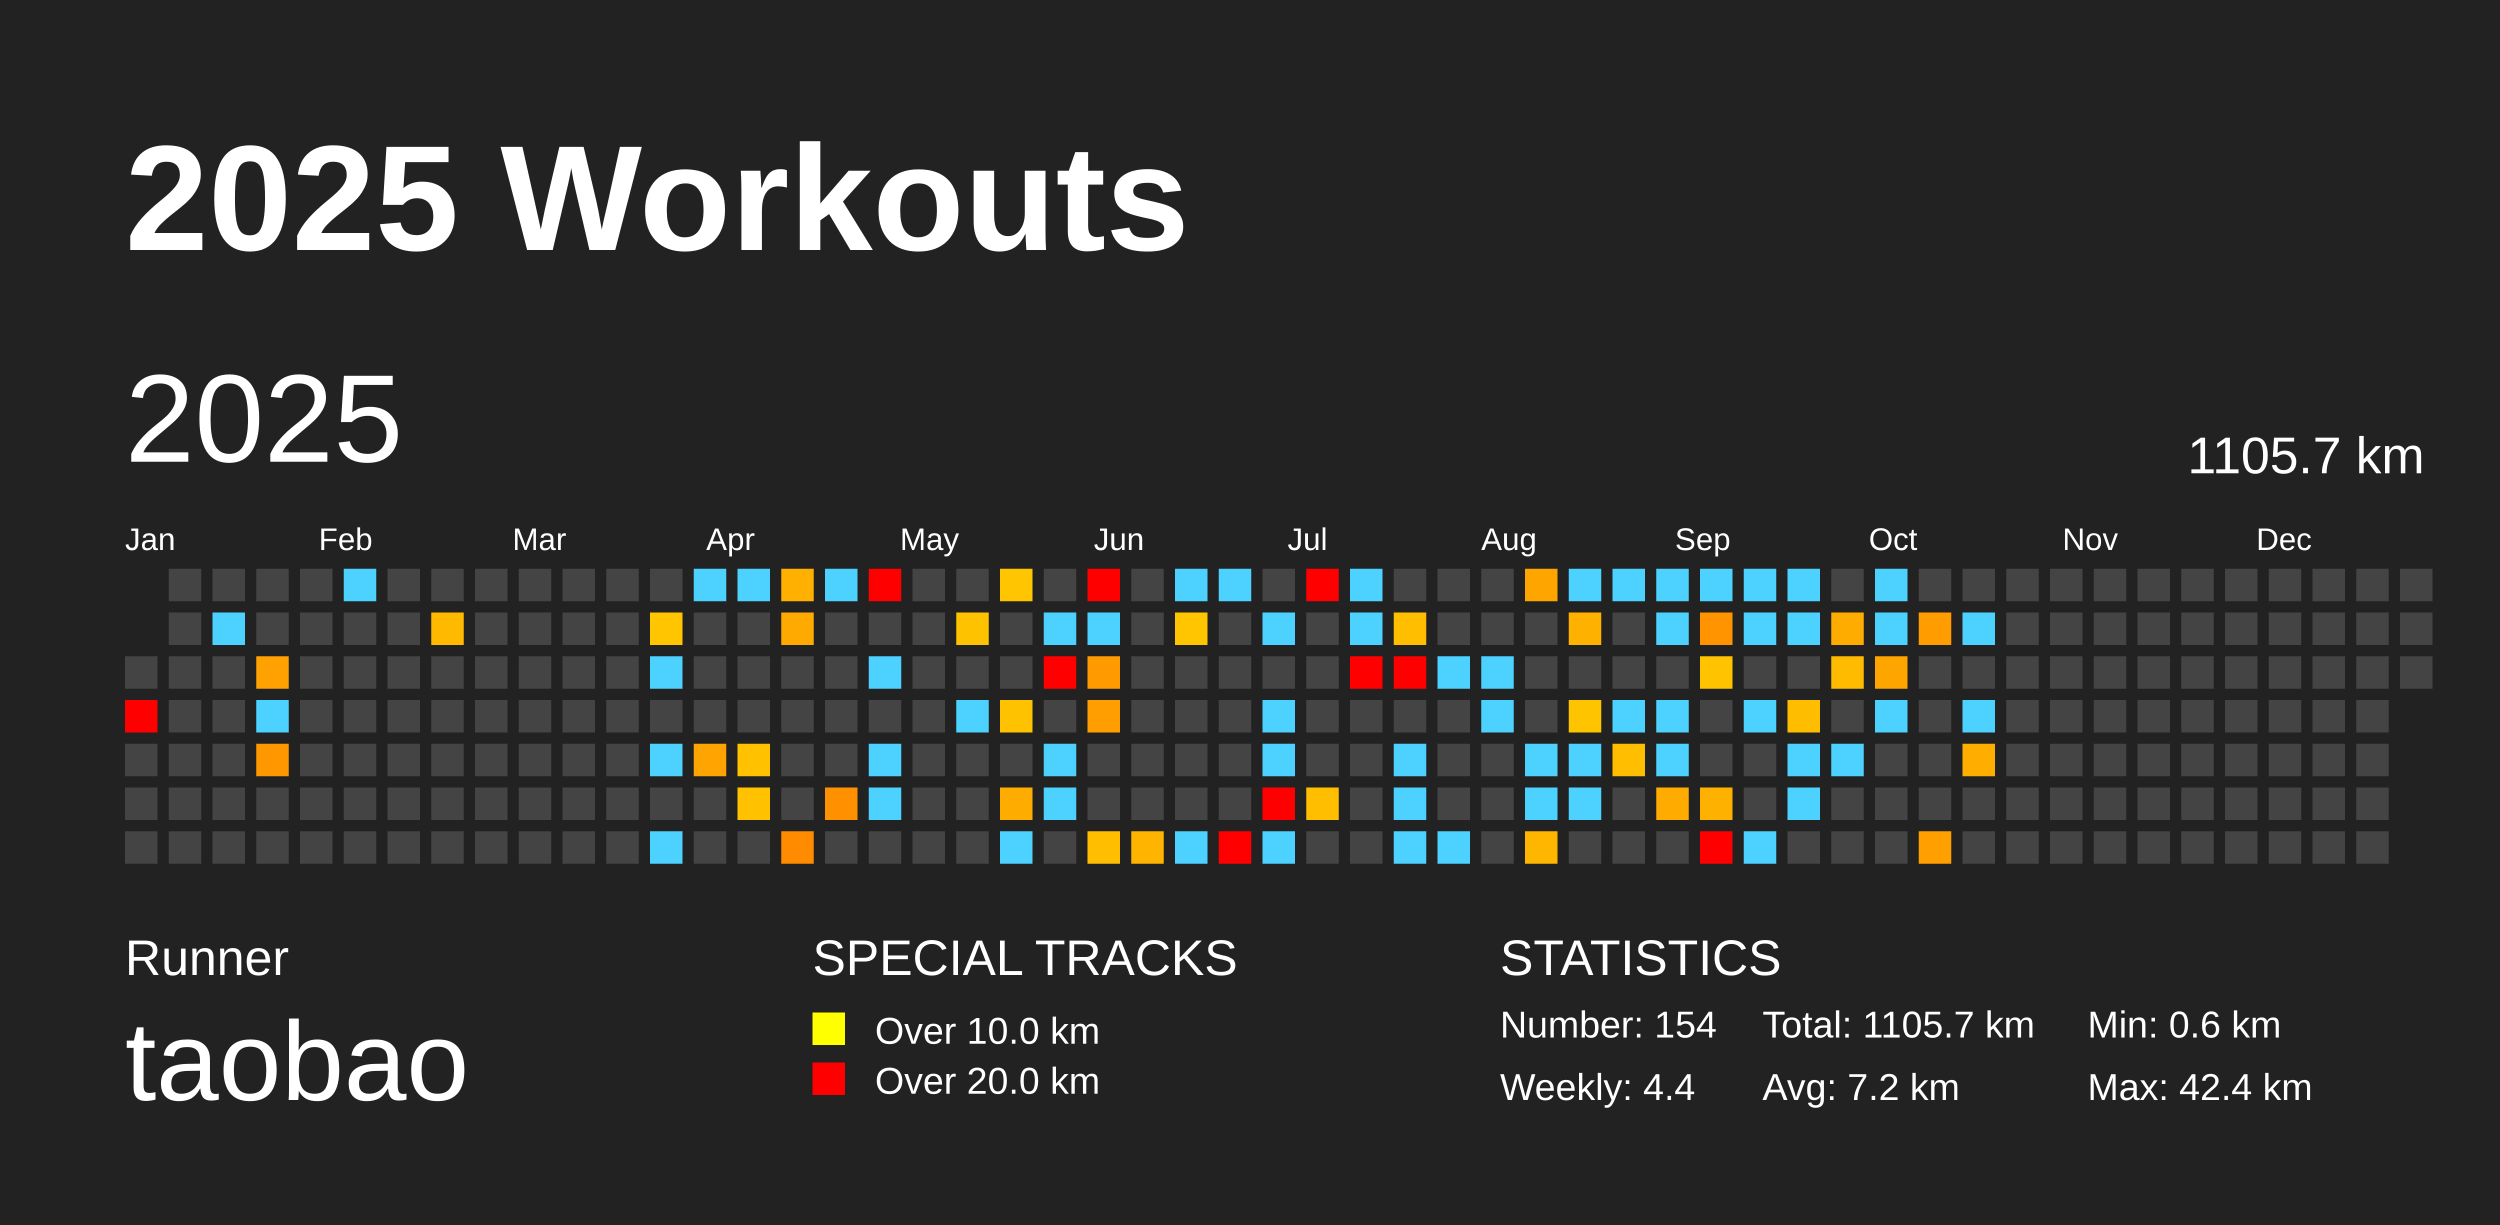
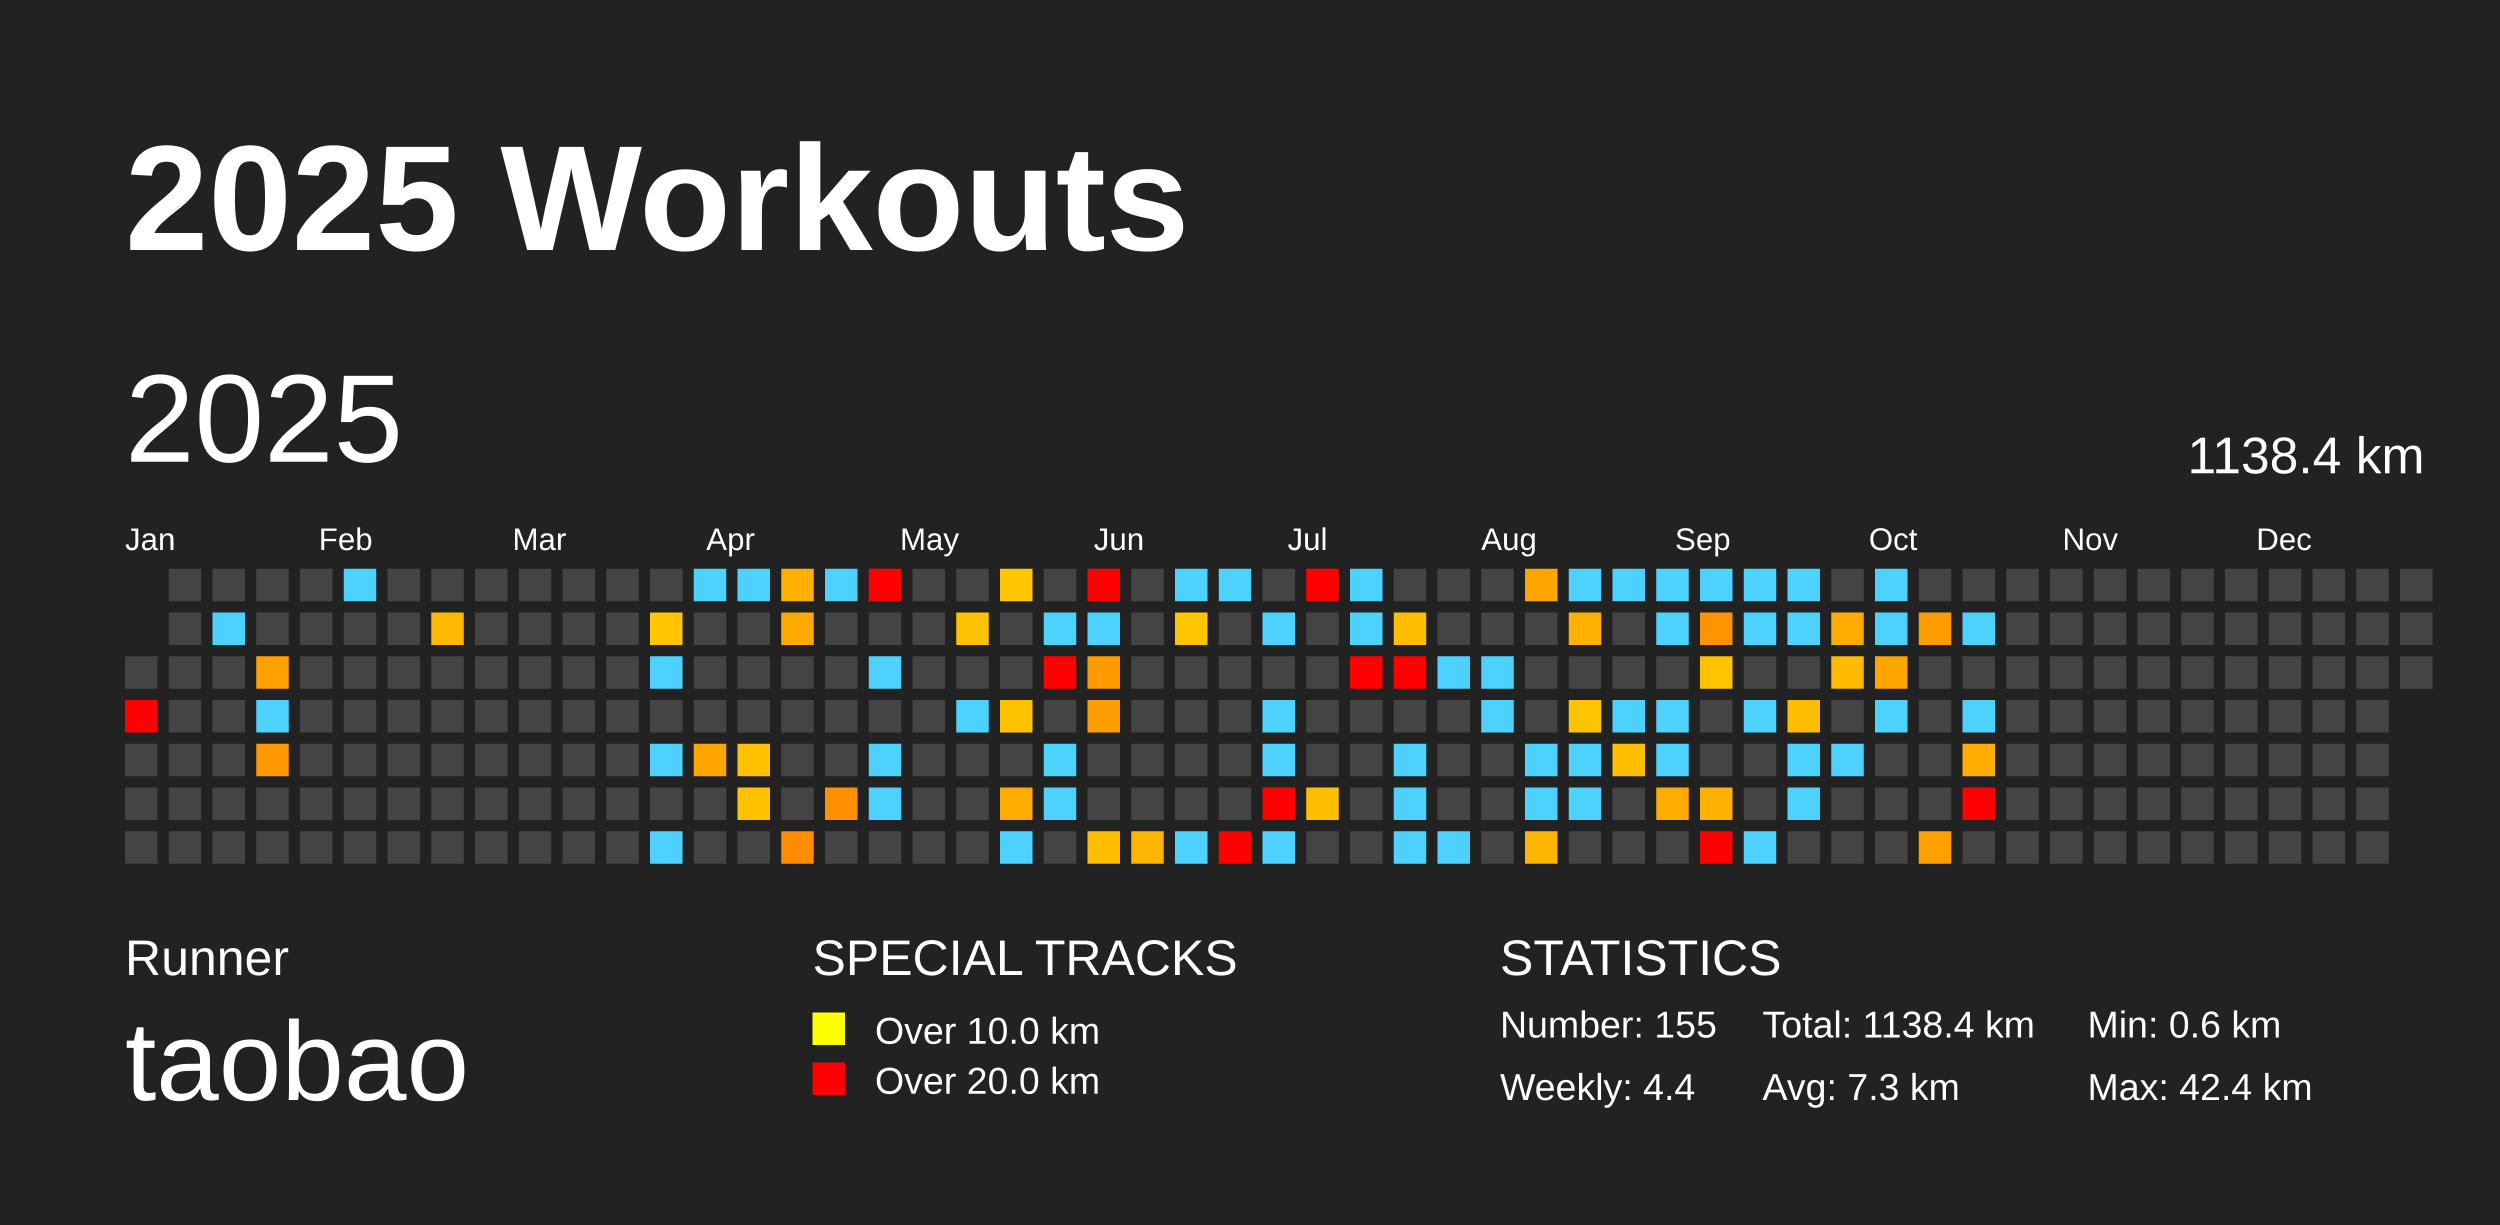
<svg xmlns="http://www.w3.org/2000/svg" baseProfile="full" height="98mm" version="1.1" viewBox="0,0,200,98" width="200mm">
  <defs />
  <rect fill="#222222" height="98" width="200" x="0" y="0" />
  <text fill="#FFFFFF" style="font-size:12px; font-family:Arial; font-weight:bold;" x="10" y="20">2025 Workouts</text>
  <text fill="#FFFFFF" style="font-size:4px; font-family:Arial" x="10" y="78">Runner</text>
  <text fill="#FFFFFF" style="font-size:9px; font-family:Arial" x="10" y="88">taobao</text>
  <text fill="#FFFFFF" style="font-size:4px; font-family:Arial" x="65" y="78">SPECIAL TRACKS</text>
  <rect fill="yellow" height="2.6" width="2.6" x="65" y="81" />
  <text fill="#FFFFFF" style="font-size:3px; font-family:Arial" x="70" y="83.5">Over 10.0 km</text>
  <rect fill="red" height="2.6" width="2.6" x="65" y="85" />
  <text fill="#FFFFFF" style="font-size:3px; font-family:Arial" x="70" y="87.5">Over 20.0 km</text>
  <text fill="#FFFFFF" style="font-size:4px; font-family:Arial" x="120" y="78">STATISTICS</text>
-   <text fill="#FFFFFF" style="font-size:3px; font-family:Arial" x="120" y="83">Number: 154</text>
+   <text fill="#FFFFFF" style="font-size:3px; font-family:Arial" x="120" y="83">Number: 155</text>
  <text fill="#FFFFFF" style="font-size:3px; font-family:Arial" x="120" y="88">Weekly: 4.4</text>
-   <text fill="#FFFFFF" style="font-size:3px; font-family:Arial" x="141" y="83">Total: 1105.7 km</text>
-   <text fill="#FFFFFF" style="font-size:3px; font-family:Arial" x="141" y="88">Avg: 7.2 km</text>
+   <text fill="#FFFFFF" style="font-size:3px; font-family:Arial" x="141" y="83">Total: 1138.4 km</text>
+   <text fill="#FFFFFF" style="font-size:3px; font-family:Arial" x="141" y="88">Avg: 7.3 km</text>
  <text fill="#FFFFFF" style="font-size:3px; font-family:Arial" x="167" y="83">Min: 0.6 km</text>
  <text fill="#FFFFFF" style="font-size:3px; font-family:Arial" x="167" y="88">Max: 42.4 km</text>
  <text dominant-baseline="hanging" fill="#FFFFFF" style="font-size:10.0px; font-family:Arial;" x="10" y="30">2025</text>
-   <text dominant-baseline="hanging" fill="#FFFFFF" style="font-size:4.125px; font-family:Arial;" x="175" y="35">1105.7 km</text>
+   <text dominant-baseline="hanging" fill="#FFFFFF" style="font-size:4.125px; font-family:Arial;" x="175" y="35">1138.4 km</text>
  <text fill="#FFFFFF" style="font-size:2.5px; font-family:Arial" x="10.0" y="44">Jan</text>
  <text fill="#FFFFFF" style="font-size:2.5px; font-family:Arial" x="25.5" y="44">Feb</text>
  <text fill="#FFFFFF" style="font-size:2.5px; font-family:Arial" x="41.0" y="44">Mar</text>
  <text fill="#FFFFFF" style="font-size:2.5px; font-family:Arial" x="56.5" y="44">Apr</text>
  <text fill="#FFFFFF" style="font-size:2.5px; font-family:Arial" x="72.0" y="44">May</text>
  <text fill="#FFFFFF" style="font-size:2.5px; font-family:Arial" x="87.5" y="44">Jun</text>
  <text fill="#FFFFFF" style="font-size:2.5px; font-family:Arial" x="103.0" y="44">Jul</text>
  <text fill="#FFFFFF" style="font-size:2.5px; font-family:Arial" x="118.5" y="44">Aug</text>
  <text fill="#FFFFFF" style="font-size:2.5px; font-family:Arial" x="134.0" y="44">Sep</text>
  <text fill="#FFFFFF" style="font-size:2.5px; font-family:Arial" x="149.5" y="44">Oct</text>
  <text fill="#FFFFFF" style="font-size:2.5px; font-family:Arial" x="165.0" y="44">Nov</text>
  <text fill="#FFFFFF" style="font-size:2.5px; font-family:Arial" x="180.5" y="44">Dec</text>
  <rect fill="#444444" height="2.6" width="2.6" x="10.0" y="52.5" />
  <rect fill="red" height="2.6" width="2.6" x="10.0" y="56.0" />
  <rect fill="#444444" height="2.6" width="2.6" x="10.0" y="59.5" />
  <rect fill="#444444" height="2.6" width="2.6" x="10.0" y="63.0" />
  <rect fill="#444444" height="2.6" width="2.6" x="10.0" y="66.5" />
  <rect fill="#444444" height="2.6" width="2.6" x="13.5" y="45.5" />
  <rect fill="#444444" height="2.6" width="2.6" x="13.5" y="49.0" />
  <rect fill="#444444" height="2.6" width="2.6" x="13.5" y="52.5" />
  <rect fill="#444444" height="2.6" width="2.6" x="13.5" y="56.0" />
  <rect fill="#444444" height="2.6" width="2.6" x="13.5" y="59.5" />
  <rect fill="#444444" height="2.6" width="2.6" x="13.5" y="63.0" />
  <rect fill="#444444" height="2.6" width="2.6" x="13.5" y="66.5" />
  <rect fill="#444444" height="2.6" width="2.6" x="17.0" y="45.5" />
  <rect fill="#4dd2ff" height="2.6" width="2.6" x="17.0" y="49.0" />
  <rect fill="#444444" height="2.6" width="2.6" x="17.0" y="52.5" />
  <rect fill="#444444" height="2.6" width="2.6" x="17.0" y="56.0" />
  <rect fill="#444444" height="2.6" width="2.6" x="17.0" y="59.5" />
  <rect fill="#444444" height="2.6" width="2.6" x="17.0" y="63.0" />
  <rect fill="#444444" height="2.6" width="2.6" x="17.0" y="66.5" />
  <rect fill="#444444" height="2.6" width="2.6" x="20.5" y="45.5" />
  <rect fill="#444444" height="2.6" width="2.6" x="20.5" y="49.0" />
  <rect fill="#ffa100" height="2.6" width="2.6" x="20.5" y="52.5" />
  <rect fill="#4dd2ff" height="2.6" width="2.6" x="20.5" y="56.0" />
  <rect fill="#ff9700" height="2.6" width="2.6" x="20.5" y="59.5" />
  <rect fill="#444444" height="2.6" width="2.6" x="20.5" y="63.0" />
  <rect fill="#444444" height="2.6" width="2.6" x="20.5" y="66.5" />
  <rect fill="#444444" height="2.6" width="2.6" x="24.0" y="45.5" />
  <rect fill="#444444" height="2.6" width="2.6" x="24.0" y="49.0" />
  <rect fill="#444444" height="2.6" width="2.6" x="24.0" y="52.5" />
  <rect fill="#444444" height="2.6" width="2.6" x="24.0" y="56.0" />
  <rect fill="#444444" height="2.6" width="2.6" x="24.0" y="59.5" />
  <rect fill="#444444" height="2.6" width="2.6" x="24.0" y="63.0" />
  <rect fill="#444444" height="2.6" width="2.6" x="24.0" y="66.5" />
  <rect fill="#4dd2ff" height="2.6" width="2.6" x="27.5" y="45.5" />
  <rect fill="#444444" height="2.6" width="2.6" x="27.5" y="49.0" />
  <rect fill="#444444" height="2.6" width="2.6" x="27.5" y="52.5" />
  <rect fill="#444444" height="2.6" width="2.6" x="27.5" y="56.0" />
  <rect fill="#444444" height="2.6" width="2.6" x="27.5" y="59.5" />
  <rect fill="#444444" height="2.6" width="2.6" x="27.5" y="63.0" />
  <rect fill="#444444" height="2.6" width="2.6" x="27.5" y="66.5" />
  <rect fill="#444444" height="2.6" width="2.6" x="31.0" y="45.5" />
  <rect fill="#444444" height="2.6" width="2.6" x="31.0" y="49.0" />
  <rect fill="#444444" height="2.6" width="2.6" x="31.0" y="52.5" />
  <rect fill="#444444" height="2.6" width="2.6" x="31.0" y="56.0" />
  <rect fill="#444444" height="2.6" width="2.6" x="31.0" y="59.5" />
  <rect fill="#444444" height="2.6" width="2.6" x="31.0" y="63.0" />
  <rect fill="#444444" height="2.6" width="2.6" x="31.0" y="66.5" />
  <rect fill="#444444" height="2.6" width="2.6" x="34.5" y="45.5" />
  <rect fill="#ffba00" height="2.6" width="2.6" x="34.5" y="49.0" />
  <rect fill="#444444" height="2.6" width="2.6" x="34.5" y="52.5" />
  <rect fill="#444444" height="2.6" width="2.6" x="34.5" y="56.0" />
  <rect fill="#444444" height="2.6" width="2.6" x="34.5" y="59.5" />
  <rect fill="#444444" height="2.6" width="2.6" x="34.5" y="63.0" />
  <rect fill="#444444" height="2.6" width="2.6" x="34.5" y="66.5" />
  <rect fill="#444444" height="2.6" width="2.6" x="38.0" y="45.5" />
  <rect fill="#444444" height="2.6" width="2.6" x="38.0" y="49.0" />
  <rect fill="#444444" height="2.6" width="2.6" x="38.0" y="52.5" />
  <rect fill="#444444" height="2.6" width="2.6" x="38.0" y="56.0" />
  <rect fill="#444444" height="2.6" width="2.6" x="38.0" y="59.5" />
  <rect fill="#444444" height="2.6" width="2.6" x="38.0" y="63.0" />
  <rect fill="#444444" height="2.6" width="2.6" x="38.0" y="66.5" />
  <rect fill="#444444" height="2.6" width="2.6" x="41.5" y="45.5" />
  <rect fill="#444444" height="2.6" width="2.6" x="41.5" y="49.0" />
  <rect fill="#444444" height="2.6" width="2.6" x="41.5" y="52.5" />
  <rect fill="#444444" height="2.6" width="2.6" x="41.5" y="56.0" />
  <rect fill="#444444" height="2.6" width="2.6" x="41.5" y="59.5" />
  <rect fill="#444444" height="2.6" width="2.6" x="41.5" y="63.0" />
  <rect fill="#444444" height="2.6" width="2.6" x="41.5" y="66.5" />
  <rect fill="#444444" height="2.6" width="2.6" x="45.0" y="45.5" />
  <rect fill="#444444" height="2.6" width="2.6" x="45.0" y="49.0" />
  <rect fill="#444444" height="2.6" width="2.6" x="45.0" y="52.5" />
  <rect fill="#444444" height="2.6" width="2.6" x="45.0" y="56.0" />
  <rect fill="#444444" height="2.6" width="2.6" x="45.0" y="59.5" />
  <rect fill="#444444" height="2.6" width="2.6" x="45.0" y="63.0" />
  <rect fill="#444444" height="2.6" width="2.6" x="45.0" y="66.5" />
  <rect fill="#444444" height="2.6" width="2.6" x="48.5" y="45.5" />
  <rect fill="#444444" height="2.6" width="2.6" x="48.5" y="49.0" />
  <rect fill="#444444" height="2.6" width="2.6" x="48.5" y="52.5" />
  <rect fill="#444444" height="2.6" width="2.6" x="48.5" y="56.0" />
  <rect fill="#444444" height="2.6" width="2.6" x="48.5" y="59.5" />
  <rect fill="#444444" height="2.6" width="2.6" x="48.5" y="63.0" />
  <rect fill="#444444" height="2.6" width="2.6" x="48.5" y="66.5" />
  <rect fill="#444444" height="2.6" width="2.6" x="52.0" y="45.5" />
  <rect fill="#ffc500" height="2.6" width="2.6" x="52.0" y="49.0" />
  <rect fill="#4dd2ff" height="2.6" width="2.6" x="52.0" y="52.5" />
  <rect fill="#444444" height="2.6" width="2.6" x="52.0" y="56.0" />
  <rect fill="#4dd2ff" height="2.6" width="2.6" x="52.0" y="59.5" />
  <rect fill="#444444" height="2.6" width="2.6" x="52.0" y="63.0" />
  <rect fill="#4dd2ff" height="2.6" width="2.6" x="52.0" y="66.5" />
  <rect fill="#4dd2ff" height="2.6" width="2.6" x="55.5" y="45.5" />
  <rect fill="#444444" height="2.6" width="2.6" x="55.5" y="49.0" />
  <rect fill="#444444" height="2.6" width="2.6" x="55.5" y="52.5" />
  <rect fill="#444444" height="2.6" width="2.6" x="55.5" y="56.0" />
  <rect fill="#ffa400" height="2.6" width="2.6" x="55.5" y="59.5" />
  <rect fill="#444444" height="2.6" width="2.6" x="55.5" y="63.0" />
  <rect fill="#444444" height="2.6" width="2.6" x="55.5" y="66.5" />
  <rect fill="#4dd2ff" height="2.6" width="2.6" x="59.0" y="45.5" />
  <rect fill="#444444" height="2.6" width="2.6" x="59.0" y="49.0" />
  <rect fill="#444444" height="2.6" width="2.6" x="59.0" y="52.5" />
  <rect fill="#444444" height="2.6" width="2.6" x="59.0" y="56.0" />
  <rect fill="#ffc100" height="2.6" width="2.6" x="59.0" y="59.5" />
  <rect fill="#ffc100" height="2.6" width="2.6" x="59.0" y="63.0" />
  <rect fill="#444444" height="2.6" width="2.6" x="59.0" y="66.5" />
  <rect fill="#ffb000" height="2.6" width="2.6" x="62.5" y="45.5" />
  <rect fill="#ffaa00" height="2.6" width="2.6" x="62.5" y="49.0" />
  <rect fill="#444444" height="2.6" width="2.6" x="62.5" y="52.5" />
  <rect fill="#444444" height="2.6" width="2.6" x="62.5" y="56.0" />
  <rect fill="#444444" height="2.6" width="2.6" x="62.5" y="59.5" />
  <rect fill="#444444" height="2.6" width="2.6" x="62.5" y="63.0" />
  <rect fill="#ff8c00" height="2.6" width="2.6" x="62.5" y="66.5" />
  <rect fill="#4dd2ff" height="2.6" width="2.6" x="66.0" y="45.5" />
  <rect fill="#444444" height="2.6" width="2.6" x="66.0" y="49.0" />
  <rect fill="#444444" height="2.6" width="2.6" x="66.0" y="52.5" />
  <rect fill="#444444" height="2.6" width="2.6" x="66.0" y="56.0" />
  <rect fill="#444444" height="2.6" width="2.6" x="66.0" y="59.5" />
  <rect fill="#ff9000" height="2.6" width="2.6" x="66.0" y="63.0" />
  <rect fill="#444444" height="2.6" width="2.6" x="66.0" y="66.5" />
  <rect fill="red" height="2.6" width="2.6" x="69.5" y="45.5" />
  <rect fill="#444444" height="2.6" width="2.6" x="69.5" y="49.0" />
  <rect fill="#4dd2ff" height="2.6" width="2.6" x="69.5" y="52.5" />
  <rect fill="#444444" height="2.6" width="2.6" x="69.5" y="56.0" />
  <rect fill="#4dd2ff" height="2.6" width="2.6" x="69.5" y="59.5" />
  <rect fill="#4dd2ff" height="2.6" width="2.6" x="69.5" y="63.0" />
  <rect fill="#444444" height="2.6" width="2.6" x="69.5" y="66.5" />
  <rect fill="#444444" height="2.6" width="2.6" x="73.0" y="45.5" />
  <rect fill="#444444" height="2.6" width="2.6" x="73.0" y="49.0" />
  <rect fill="#444444" height="2.6" width="2.6" x="73.0" y="52.5" />
  <rect fill="#444444" height="2.6" width="2.6" x="73.0" y="56.0" />
  <rect fill="#444444" height="2.6" width="2.6" x="73.0" y="59.5" />
  <rect fill="#444444" height="2.6" width="2.6" x="73.0" y="63.0" />
  <rect fill="#444444" height="2.6" width="2.6" x="73.0" y="66.5" />
  <rect fill="#444444" height="2.6" width="2.6" x="76.5" y="45.5" />
  <rect fill="#ffc200" height="2.6" width="2.6" x="76.5" y="49.0" />
  <rect fill="#444444" height="2.6" width="2.6" x="76.5" y="52.5" />
  <rect fill="#4dd2ff" height="2.6" width="2.6" x="76.5" y="56.0" />
  <rect fill="#444444" height="2.6" width="2.6" x="76.5" y="59.5" />
  <rect fill="#444444" height="2.6" width="2.6" x="76.5" y="63.0" />
  <rect fill="#444444" height="2.6" width="2.6" x="76.5" y="66.5" />
  <rect fill="#ffc500" height="2.6" width="2.6" x="80.0" y="45.5" />
  <rect fill="#444444" height="2.6" width="2.6" x="80.0" y="49.0" />
  <rect fill="#444444" height="2.6" width="2.6" x="80.0" y="52.5" />
  <rect fill="#ffc200" height="2.6" width="2.6" x="80.0" y="56.0" />
  <rect fill="#444444" height="2.6" width="2.6" x="80.0" y="59.5" />
  <rect fill="#ffac00" height="2.6" width="2.6" x="80.0" y="63.0" />
  <rect fill="#4dd2ff" height="2.6" width="2.6" x="80.0" y="66.5" />
  <rect fill="#444444" height="2.6" width="2.6" x="83.5" y="45.5" />
  <rect fill="#4dd2ff" height="2.6" width="2.6" x="83.5" y="49.0" />
  <rect fill="red" height="2.6" width="2.6" x="83.5" y="52.5" />
  <rect fill="#444444" height="2.6" width="2.6" x="83.5" y="56.0" />
  <rect fill="#4dd2ff" height="2.6" width="2.6" x="83.5" y="59.5" />
  <rect fill="#4dd2ff" height="2.6" width="2.6" x="83.5" y="63.0" />
  <rect fill="#444444" height="2.6" width="2.6" x="83.5" y="66.5" />
  <rect fill="red" height="2.6" width="2.6" x="87.0" y="45.5" />
  <rect fill="#4dd2ff" height="2.6" width="2.6" x="87.0" y="49.0" />
  <rect fill="#ff9b00" height="2.6" width="2.6" x="87.0" y="52.5" />
  <rect fill="#ff9e00" height="2.6" width="2.6" x="87.0" y="56.0" />
  <rect fill="#444444" height="2.6" width="2.6" x="87.0" y="59.5" />
  <rect fill="#444444" height="2.6" width="2.6" x="87.0" y="63.0" />
  <rect fill="#ffbf00" height="2.6" width="2.6" x="87.0" y="66.5" />
  <rect fill="#444444" height="2.6" width="2.6" x="90.5" y="45.5" />
  <rect fill="#444444" height="2.6" width="2.6" x="90.5" y="49.0" />
  <rect fill="#444444" height="2.6" width="2.6" x="90.5" y="52.5" />
  <rect fill="#444444" height="2.6" width="2.6" x="90.5" y="56.0" />
  <rect fill="#444444" height="2.6" width="2.6" x="90.5" y="59.5" />
  <rect fill="#444444" height="2.6" width="2.6" x="90.5" y="63.0" />
  <rect fill="#ffb500" height="2.6" width="2.6" x="90.5" y="66.5" />
  <rect fill="#4dd2ff" height="2.6" width="2.6" x="94.0" y="45.5" />
  <rect fill="#ffc500" height="2.6" width="2.6" x="94.0" y="49.0" />
  <rect fill="#444444" height="2.6" width="2.6" x="94.0" y="52.5" />
  <rect fill="#444444" height="2.6" width="2.6" x="94.0" y="56.0" />
  <rect fill="#444444" height="2.6" width="2.6" x="94.0" y="59.5" />
  <rect fill="#444444" height="2.6" width="2.6" x="94.0" y="63.0" />
  <rect fill="#4dd2ff" height="2.6" width="2.6" x="94.0" y="66.5" />
  <rect fill="#4dd2ff" height="2.6" width="2.6" x="97.5" y="45.5" />
  <rect fill="#444444" height="2.6" width="2.6" x="97.5" y="49.0" />
  <rect fill="#444444" height="2.6" width="2.6" x="97.5" y="52.5" />
  <rect fill="#444444" height="2.6" width="2.6" x="97.5" y="56.0" />
  <rect fill="#444444" height="2.6" width="2.6" x="97.5" y="59.5" />
  <rect fill="#444444" height="2.6" width="2.6" x="97.5" y="63.0" />
  <rect fill="red" height="2.6" width="2.6" x="97.5" y="66.5" />
  <rect fill="#444444" height="2.6" width="2.6" x="101.0" y="45.5" />
  <rect fill="#4dd2ff" height="2.6" width="2.6" x="101.0" y="49.0" />
  <rect fill="#444444" height="2.6" width="2.6" x="101.0" y="52.5" />
  <rect fill="#4dd2ff" height="2.6" width="2.6" x="101.0" y="56.0" />
  <rect fill="#4dd2ff" height="2.6" width="2.6" x="101.0" y="59.5" />
  <rect fill="red" height="2.6" width="2.6" x="101.0" y="63.0" />
  <rect fill="#4dd2ff" height="2.6" width="2.6" x="101.0" y="66.5" />
  <rect fill="red" height="2.6" width="2.6" x="104.5" y="45.5" />
  <rect fill="#444444" height="2.6" width="2.6" x="104.5" y="49.0" />
  <rect fill="#444444" height="2.6" width="2.6" x="104.5" y="52.5" />
  <rect fill="#444444" height="2.6" width="2.6" x="104.5" y="56.0" />
  <rect fill="#444444" height="2.6" width="2.6" x="104.5" y="59.5" />
  <rect fill="#ffbe00" height="2.6" width="2.6" x="104.5" y="63.0" />
  <rect fill="#444444" height="2.6" width="2.6" x="104.5" y="66.5" />
  <rect fill="#4dd2ff" height="2.6" width="2.6" x="108.0" y="45.5" />
  <rect fill="#4dd2ff" height="2.6" width="2.6" x="108.0" y="49.0" />
  <rect fill="red" height="2.6" width="2.6" x="108.0" y="52.5" />
  <rect fill="#444444" height="2.6" width="2.6" x="108.0" y="56.0" />
  <rect fill="#444444" height="2.6" width="2.6" x="108.0" y="59.5" />
  <rect fill="#444444" height="2.6" width="2.6" x="108.0" y="63.0" />
  <rect fill="#444444" height="2.6" width="2.6" x="108.0" y="66.5" />
  <rect fill="#444444" height="2.6" width="2.6" x="111.5" y="45.5" />
  <rect fill="#ffbf00" height="2.6" width="2.6" x="111.5" y="49.0" />
  <rect fill="red" height="2.6" width="2.6" x="111.5" y="52.5" />
  <rect fill="#444444" height="2.6" width="2.6" x="111.5" y="56.0" />
  <rect fill="#4dd2ff" height="2.6" width="2.6" x="111.5" y="59.5" />
  <rect fill="#4dd2ff" height="2.6" width="2.6" x="111.5" y="63.0" />
  <rect fill="#4dd2ff" height="2.6" width="2.6" x="111.5" y="66.5" />
  <rect fill="#444444" height="2.6" width="2.6" x="115.0" y="45.5" />
  <rect fill="#444444" height="2.6" width="2.6" x="115.0" y="49.0" />
  <rect fill="#4dd2ff" height="2.6" width="2.6" x="115.0" y="52.5" />
  <rect fill="#444444" height="2.6" width="2.6" x="115.0" y="56.0" />
  <rect fill="#444444" height="2.6" width="2.6" x="115.0" y="59.5" />
  <rect fill="#444444" height="2.6" width="2.6" x="115.0" y="63.0" />
  <rect fill="#4dd2ff" height="2.6" width="2.6" x="115.0" y="66.5" />
  <rect fill="#444444" height="2.6" width="2.6" x="118.5" y="45.5" />
  <rect fill="#444444" height="2.6" width="2.6" x="118.5" y="49.0" />
  <rect fill="#4dd2ff" height="2.6" width="2.6" x="118.5" y="52.5" />
  <rect fill="#4dd2ff" height="2.6" width="2.6" x="118.5" y="56.0" />
  <rect fill="#444444" height="2.6" width="2.6" x="118.5" y="59.5" />
  <rect fill="#444444" height="2.6" width="2.6" x="118.5" y="63.0" />
  <rect fill="#444444" height="2.6" width="2.6" x="118.5" y="66.5" />
  <rect fill="#ffa500" height="2.6" width="2.6" x="122.0" y="45.5" />
  <rect fill="#444444" height="2.6" width="2.6" x="122.0" y="49.0" />
  <rect fill="#444444" height="2.6" width="2.6" x="122.0" y="52.5" />
  <rect fill="#444444" height="2.6" width="2.6" x="122.0" y="56.0" />
  <rect fill="#4dd2ff" height="2.6" width="2.6" x="122.0" y="59.5" />
  <rect fill="#4dd2ff" height="2.6" width="2.6" x="122.0" y="63.0" />
  <rect fill="#ffb600" height="2.6" width="2.6" x="122.0" y="66.5" />
  <rect fill="#4dd2ff" height="2.6" width="2.6" x="125.5" y="45.5" />
  <rect fill="#ffb100" height="2.6" width="2.6" x="125.5" y="49.0" />
  <rect fill="#444444" height="2.6" width="2.6" x="125.5" y="52.5" />
  <rect fill="#ffc400" height="2.6" width="2.6" x="125.5" y="56.0" />
  <rect fill="#4dd2ff" height="2.6" width="2.6" x="125.5" y="59.5" />
  <rect fill="#4dd2ff" height="2.6" width="2.6" x="125.5" y="63.0" />
  <rect fill="#444444" height="2.6" width="2.6" x="125.5" y="66.5" />
  <rect fill="#4dd2ff" height="2.6" width="2.6" x="129.0" y="45.5" />
  <rect fill="#444444" height="2.6" width="2.6" x="129.0" y="49.0" />
  <rect fill="#444444" height="2.6" width="2.6" x="129.0" y="52.5" />
  <rect fill="#4dd2ff" height="2.6" width="2.6" x="129.0" y="56.0" />
  <rect fill="#ffbe00" height="2.6" width="2.6" x="129.0" y="59.5" />
  <rect fill="#444444" height="2.6" width="2.6" x="129.0" y="63.0" />
  <rect fill="#444444" height="2.6" width="2.6" x="129.0" y="66.5" />
  <rect fill="#4dd2ff" height="2.6" width="2.6" x="132.5" y="45.5" />
  <rect fill="#4dd2ff" height="2.6" width="2.6" x="132.5" y="49.0" />
  <rect fill="#444444" height="2.6" width="2.6" x="132.5" y="52.5" />
  <rect fill="#4dd2ff" height="2.6" width="2.6" x="132.5" y="56.0" />
  <rect fill="#4dd2ff" height="2.6" width="2.6" x="132.5" y="59.5" />
  <rect fill="#ffab00" height="2.6" width="2.6" x="132.5" y="63.0" />
  <rect fill="#444444" height="2.6" width="2.6" x="132.5" y="66.5" />
  <rect fill="#4dd2ff" height="2.6" width="2.6" x="136.0" y="45.5" />
  <rect fill="#ff9300" height="2.6" width="2.6" x="136.0" y="49.0" />
  <rect fill="#ffc300" height="2.6" width="2.6" x="136.0" y="52.5" />
  <rect fill="#444444" height="2.6" width="2.6" x="136.0" y="56.0" />
  <rect fill="#444444" height="2.6" width="2.6" x="136.0" y="59.5" />
  <rect fill="#ffb100" height="2.6" width="2.6" x="136.0" y="63.0" />
  <rect fill="red" height="2.6" width="2.6" x="136.0" y="66.5" />
  <rect fill="#4dd2ff" height="2.6" width="2.6" x="139.5" y="45.5" />
  <rect fill="#4dd2ff" height="2.6" width="2.6" x="139.5" y="49.0" />
  <rect fill="#444444" height="2.6" width="2.6" x="139.5" y="52.5" />
  <rect fill="#4dd2ff" height="2.6" width="2.6" x="139.5" y="56.0" />
  <rect fill="#444444" height="2.6" width="2.6" x="139.5" y="59.5" />
  <rect fill="#444444" height="2.6" width="2.6" x="139.5" y="63.0" />
  <rect fill="#4dd2ff" height="2.6" width="2.6" x="139.5" y="66.5" />
  <rect fill="#4dd2ff" height="2.6" width="2.6" x="143.0" y="45.5" />
  <rect fill="#4dd2ff" height="2.6" width="2.6" x="143.0" y="49.0" />
  <rect fill="#444444" height="2.6" width="2.6" x="143.0" y="52.5" />
  <rect fill="#ffbd00" height="2.6" width="2.6" x="143.0" y="56.0" />
  <rect fill="#4dd2ff" height="2.6" width="2.6" x="143.0" y="59.5" />
  <rect fill="#4dd2ff" height="2.6" width="2.6" x="143.0" y="63.0" />
  <rect fill="#444444" height="2.6" width="2.6" x="143.0" y="66.5" />
  <rect fill="#444444" height="2.6" width="2.6" x="146.5" y="45.5" />
  <rect fill="#ffac00" height="2.6" width="2.6" x="146.5" y="49.0" />
  <rect fill="#ffbb00" height="2.6" width="2.6" x="146.5" y="52.5" />
  <rect fill="#444444" height="2.6" width="2.6" x="146.5" y="56.0" />
  <rect fill="#4dd2ff" height="2.6" width="2.6" x="146.5" y="59.5" />
  <rect fill="#444444" height="2.6" width="2.6" x="146.5" y="63.0" />
  <rect fill="#444444" height="2.6" width="2.6" x="146.5" y="66.5" />
  <rect fill="#4dd2ff" height="2.6" width="2.6" x="150.0" y="45.5" />
  <rect fill="#4dd2ff" height="2.6" width="2.6" x="150.0" y="49.0" />
  <rect fill="#ffa500" height="2.6" width="2.6" x="150.0" y="52.5" />
  <rect fill="#4dd2ff" height="2.6" width="2.6" x="150.0" y="56.0" />
  <rect fill="#444444" height="2.6" width="2.6" x="150.0" y="59.5" />
  <rect fill="#444444" height="2.6" width="2.6" x="150.0" y="63.0" />
  <rect fill="#444444" height="2.6" width="2.6" x="150.0" y="66.5" />
  <rect fill="#444444" height="2.6" width="2.6" x="153.5" y="45.5" />
  <rect fill="#ff9d00" height="2.6" width="2.6" x="153.5" y="49.0" />
  <rect fill="#444444" height="2.6" width="2.6" x="153.5" y="52.5" />
  <rect fill="#444444" height="2.6" width="2.6" x="153.5" y="56.0" />
  <rect fill="#444444" height="2.6" width="2.6" x="153.5" y="59.5" />
  <rect fill="#444444" height="2.6" width="2.6" x="153.5" y="63.0" />
  <rect fill="#ff9f00" height="2.6" width="2.6" x="153.5" y="66.5" />
  <rect fill="#444444" height="2.6" width="2.6" x="157.0" y="45.5" />
  <rect fill="#4dd2ff" height="2.6" width="2.6" x="157.0" y="49.0" />
  <rect fill="#444444" height="2.6" width="2.6" x="157.0" y="52.5" />
  <rect fill="#4dd2ff" height="2.6" width="2.6" x="157.0" y="56.0" />
  <rect fill="#ffae00" height="2.6" width="2.6" x="157.0" y="59.5" />
-   <rect fill="#444444" height="2.6" width="2.6" x="157.0" y="63.0" />
+   <rect fill="red" height="2.6" width="2.6" x="157.0" y="63.0" />
  <rect fill="#444444" height="2.6" width="2.6" x="157.0" y="66.5" />
  <rect fill="#444444" height="2.6" width="2.6" x="160.5" y="45.5" />
  <rect fill="#444444" height="2.6" width="2.6" x="160.5" y="49.0" />
  <rect fill="#444444" height="2.6" width="2.6" x="160.5" y="52.5" />
  <rect fill="#444444" height="2.6" width="2.6" x="160.5" y="56.0" />
  <rect fill="#444444" height="2.6" width="2.6" x="160.5" y="59.5" />
  <rect fill="#444444" height="2.6" width="2.6" x="160.5" y="63.0" />
  <rect fill="#444444" height="2.6" width="2.6" x="160.5" y="66.5" />
  <rect fill="#444444" height="2.6" width="2.6" x="164.0" y="45.5" />
  <rect fill="#444444" height="2.6" width="2.6" x="164.0" y="49.0" />
  <rect fill="#444444" height="2.6" width="2.6" x="164.0" y="52.5" />
  <rect fill="#444444" height="2.6" width="2.6" x="164.0" y="56.0" />
  <rect fill="#444444" height="2.6" width="2.6" x="164.0" y="59.5" />
  <rect fill="#444444" height="2.6" width="2.6" x="164.0" y="63.0" />
  <rect fill="#444444" height="2.6" width="2.6" x="164.0" y="66.5" />
  <rect fill="#444444" height="2.6" width="2.6" x="167.5" y="45.5" />
  <rect fill="#444444" height="2.6" width="2.6" x="167.5" y="49.0" />
  <rect fill="#444444" height="2.6" width="2.6" x="167.5" y="52.5" />
  <rect fill="#444444" height="2.6" width="2.6" x="167.5" y="56.0" />
  <rect fill="#444444" height="2.6" width="2.6" x="167.5" y="59.5" />
  <rect fill="#444444" height="2.6" width="2.6" x="167.5" y="63.0" />
  <rect fill="#444444" height="2.6" width="2.6" x="167.5" y="66.5" />
  <rect fill="#444444" height="2.6" width="2.6" x="171.0" y="45.5" />
  <rect fill="#444444" height="2.6" width="2.6" x="171.0" y="49.0" />
  <rect fill="#444444" height="2.6" width="2.6" x="171.0" y="52.5" />
  <rect fill="#444444" height="2.6" width="2.6" x="171.0" y="56.0" />
  <rect fill="#444444" height="2.6" width="2.6" x="171.0" y="59.5" />
  <rect fill="#444444" height="2.6" width="2.6" x="171.0" y="63.0" />
  <rect fill="#444444" height="2.6" width="2.6" x="171.0" y="66.5" />
  <rect fill="#444444" height="2.6" width="2.6" x="174.5" y="45.5" />
  <rect fill="#444444" height="2.6" width="2.6" x="174.5" y="49.0" />
  <rect fill="#444444" height="2.6" width="2.6" x="174.5" y="52.5" />
  <rect fill="#444444" height="2.6" width="2.6" x="174.5" y="56.0" />
  <rect fill="#444444" height="2.6" width="2.6" x="174.5" y="59.5" />
  <rect fill="#444444" height="2.6" width="2.6" x="174.5" y="63.0" />
  <rect fill="#444444" height="2.6" width="2.6" x="174.5" y="66.5" />
  <rect fill="#444444" height="2.6" width="2.6" x="178.0" y="45.5" />
  <rect fill="#444444" height="2.6" width="2.6" x="178.0" y="49.0" />
  <rect fill="#444444" height="2.6" width="2.6" x="178.0" y="52.5" />
  <rect fill="#444444" height="2.6" width="2.6" x="178.0" y="56.0" />
  <rect fill="#444444" height="2.6" width="2.6" x="178.0" y="59.5" />
  <rect fill="#444444" height="2.6" width="2.6" x="178.0" y="63.0" />
  <rect fill="#444444" height="2.6" width="2.6" x="178.0" y="66.5" />
  <rect fill="#444444" height="2.6" width="2.6" x="181.5" y="45.5" />
  <rect fill="#444444" height="2.6" width="2.6" x="181.5" y="49.0" />
  <rect fill="#444444" height="2.6" width="2.6" x="181.5" y="52.5" />
  <rect fill="#444444" height="2.6" width="2.6" x="181.5" y="56.0" />
  <rect fill="#444444" height="2.6" width="2.6" x="181.5" y="59.5" />
  <rect fill="#444444" height="2.6" width="2.6" x="181.5" y="63.0" />
  <rect fill="#444444" height="2.6" width="2.6" x="181.5" y="66.5" />
  <rect fill="#444444" height="2.6" width="2.6" x="185.0" y="45.5" />
  <rect fill="#444444" height="2.6" width="2.6" x="185.0" y="49.0" />
  <rect fill="#444444" height="2.6" width="2.6" x="185.0" y="52.5" />
  <rect fill="#444444" height="2.6" width="2.6" x="185.0" y="56.0" />
  <rect fill="#444444" height="2.6" width="2.6" x="185.0" y="59.5" />
  <rect fill="#444444" height="2.6" width="2.6" x="185.0" y="63.0" />
  <rect fill="#444444" height="2.6" width="2.6" x="185.0" y="66.5" />
  <rect fill="#444444" height="2.6" width="2.6" x="188.5" y="45.5" />
  <rect fill="#444444" height="2.6" width="2.6" x="188.5" y="49.0" />
  <rect fill="#444444" height="2.6" width="2.6" x="188.5" y="52.5" />
  <rect fill="#444444" height="2.6" width="2.6" x="188.5" y="56.0" />
  <rect fill="#444444" height="2.6" width="2.6" x="188.5" y="59.5" />
  <rect fill="#444444" height="2.6" width="2.6" x="188.5" y="63.0" />
  <rect fill="#444444" height="2.6" width="2.6" x="188.5" y="66.5" />
  <rect fill="#444444" height="2.6" width="2.6" x="192.0" y="45.5" />
  <rect fill="#444444" height="2.6" width="2.6" x="192.0" y="49.0" />
  <rect fill="#444444" height="2.6" width="2.6" x="192.0" y="52.5" />
</svg>
